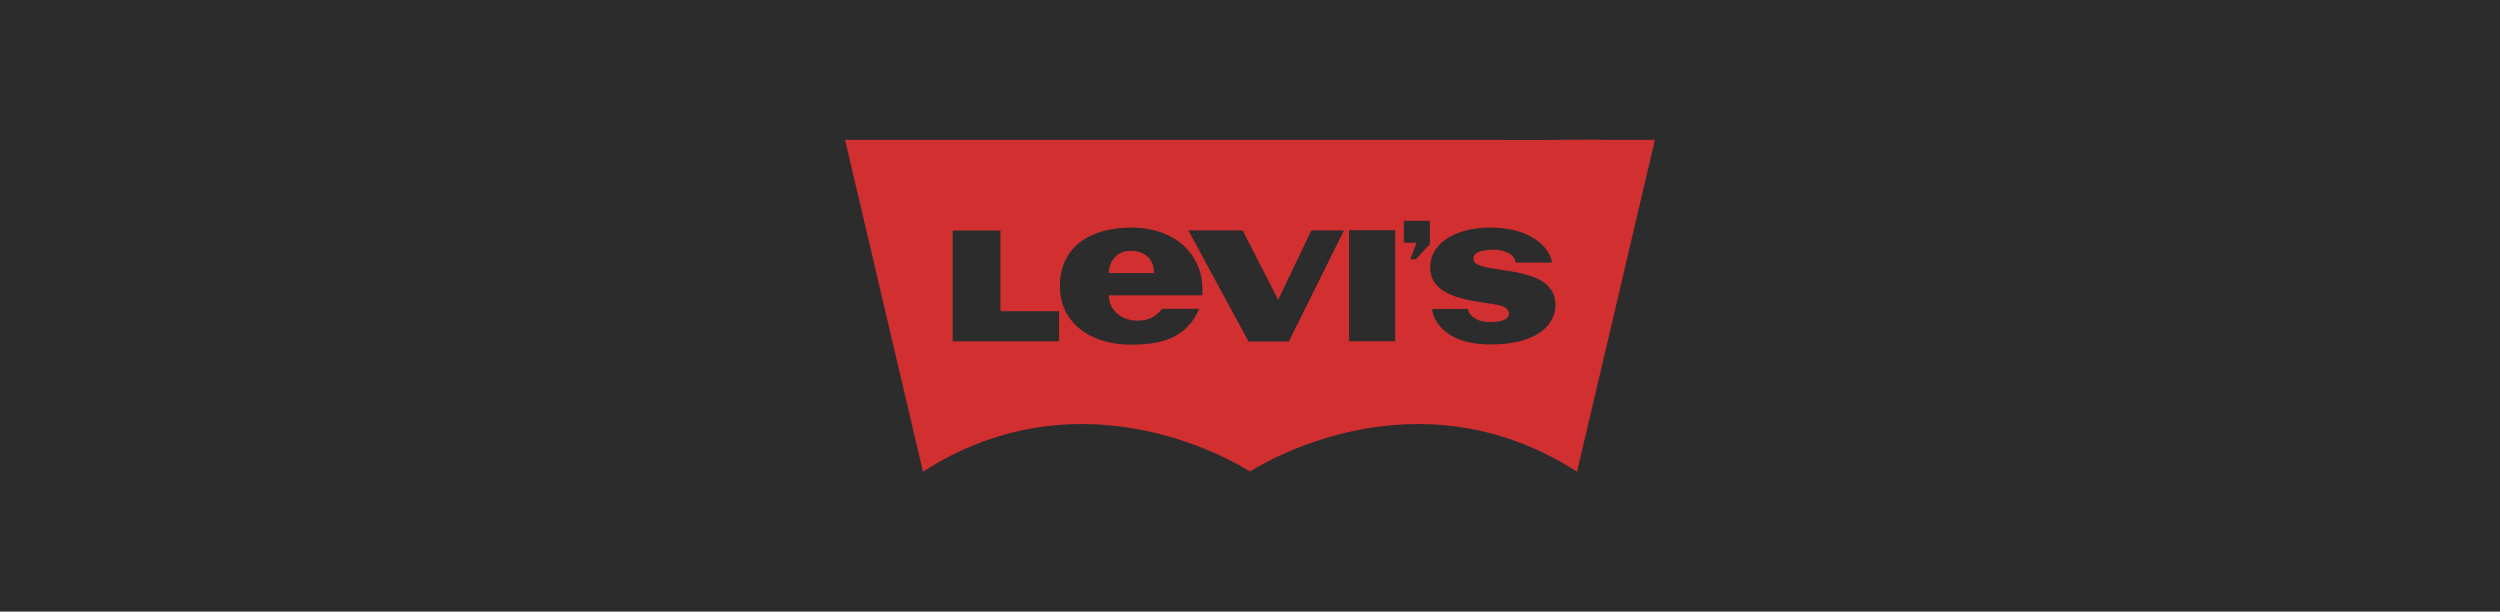
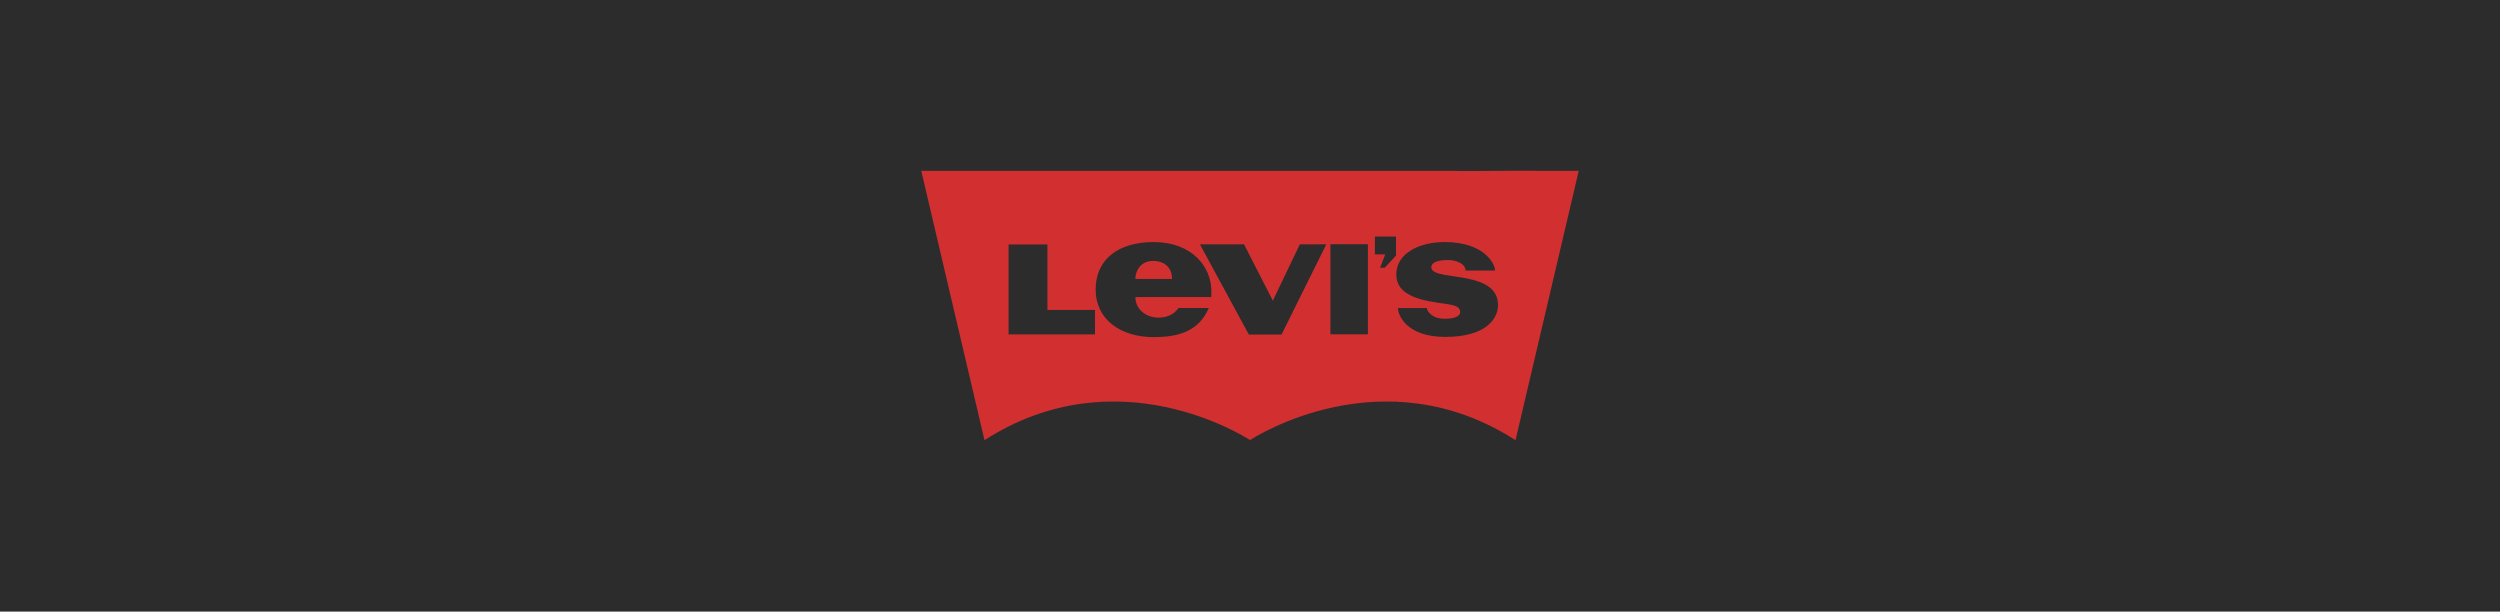
<svg xmlns="http://www.w3.org/2000/svg" width="5316" height="1300" viewBox="0 0 5316 1300" fill="none">
  <rect width="5316" height="1300" fill="#2C2C2D" />
  <rect width="5316" height="1300" fill="#2C2C2D" />
-   <path d="M2403.74 533.351C2373.83 533.351 2357.99 556.7 2357.65 580.602H2453.79C2453.79 552.425 2435.95 533.351 2403.74 533.351ZM3411.43 297.446C3412.15 298.934 3372.64 370.314 3373.32 371.845C3379.62 386.152 3401.22 362.478 3401.22 379.074C3401.22 396.144 3419.93 381.01 3413.63 395.432C3407.33 409.794 3398.82 422.315 3388.07 432.93C3377.31 443.575 3364.55 451.992 3350.53 457.7C3336.23 463.584 3320.97 466.536 3304.75 466.536C3288.56 466.536 3273.25 463.59 3258.86 457.7C3244.74 452.002 3231.87 443.587 3220.99 432.93C3210.15 422.309 3305.23 522.186 3298.93 507.831C3292.62 493.408 3439.79 433.158 3439.79 416.089C3439.79 399.492 3405.11 311.753 3411.43 297.446C3412.1 295.916 3196.77 298.934 3197.49 297.446H1797L1962.58 1003C2310.23 779.513 2644.34 994.286 2657.78 1002.48H2657.82C2657.85 1002.45 2657.88 1002.43 2657.92 1002.42H2658.09C2658.12 1002.44 2658.16 1002.45 2658.19 1002.48H2658.24C2671.66 994.286 3005.79 779.513 3353.43 1003L3519 297.446H3411.43ZM2252.01 725.796H2025.68V490.145H2127.44V661.676H2252.01V725.796ZM2556.43 628.028H2357.83C2357.83 658.7 2383.81 681.837 2418.43 681.837C2439.01 681.837 2457.77 675.029 2471.02 656.611H2550.21C2524.33 716.067 2474.12 732.973 2405.67 732.973C2316.65 732.973 2253.71 684.788 2253.71 608.462C2253.71 526.945 2315.71 483.939 2405.67 483.939C2506.32 483.939 2556.78 549.134 2556.78 611.887C2556.77 617.122 2557.18 622.35 2556.43 628.028ZM2740.65 726.172H2654.9L2526.87 489.951H2642.41L2715.88 633.542L2717.9 637.872L2719.74 633.542L2788.46 489.945H2857.84L2740.65 726.172ZM2966.78 725.711H2868.64V489.508H2966.78V725.711ZM3040.51 519.111L3010.95 551.259H2998.65L3012.21 516.209H2985.12V469.469H3040.51V519.111ZM3169.32 732.439C3064.44 732.439 3045.36 671.872 3045.36 656.866H3121.3C3121.3 665.684 3133.25 676.256 3143.33 680.555C3151.63 684.108 3160.88 684.806 3169.53 684.806C3190.91 684.806 3208.45 679.62 3208.45 667.208C3208.45 652.093 3190.49 648.741 3170.67 645.899C3116.75 638.127 3041.17 629.073 3041.17 568.772C3041.17 512.529 3102.61 483.903 3167.83 483.903C3272.23 483.903 3299.91 541.719 3299.91 558.461H3222.73C3222.73 553.464 3218.92 543.869 3208.4 538.379C3200.59 534.305 3189.12 531.007 3178.03 531.007C3149.19 531.007 3132.96 537.007 3132.96 550.215C3132.96 561.006 3147.59 566.356 3168.59 569.957C3223.4 579.363 3307.58 582.618 3307.58 649.3C3307.57 683.173 3278.23 732.439 3169.32 732.439Z" fill="#D23030" />
+   <path d="M2451.58 554.826C2427.3 554.826 2414.44 573.777 2414.16 593.175H2492.21C2492.21 570.307 2477.73 554.826 2451.58 554.826ZM3269.67 363.362C3270.25 364.57 3238.18 422.503 3238.73 423.745C3243.84 435.357 3261.38 416.143 3261.38 429.613C3261.38 443.467 3276.57 431.184 3271.45 442.889C3266.34 454.545 3259.43 464.708 3250.7 473.323C3241.97 481.962 3231.61 488.794 3220.23 493.426C3208.62 498.202 3196.23 500.598 3183.06 500.598C3169.92 500.598 3157.49 498.207 3145.81 493.426C3134.34 488.802 3123.89 481.972 3115.06 473.323C3106.27 464.703 3183.45 545.764 3178.34 534.113C3173.21 522.408 3292.69 473.508 3292.69 459.654C3292.69 446.184 3264.54 374.974 3269.67 363.362C3270.21 362.12 3095.4 364.57 3095.99 363.362H1959L2093.43 936C2375.66 754.615 2646.91 928.927 2657.82 935.576H2657.85C2657.88 935.557 2657.91 935.54 2657.94 935.527H2658.07C2658.09 935.542 2658.13 935.556 2658.15 935.576H2658.2C2669.09 928.927 2940.35 754.615 3222.58 936L3357 363.362H3269.67ZM2328.4 711.017H2144.65V519.76H2227.26V658.976H2328.4V711.017ZM2575.54 631.667H2414.31C2414.31 656.561 2435.4 675.339 2463.5 675.339C2480.22 675.339 2495.44 669.814 2506.2 654.866H2570.49C2549.48 703.121 2508.72 716.842 2453.15 716.842C2380.87 716.842 2329.78 677.734 2329.78 615.787C2329.78 549.627 2380.11 514.723 2453.15 514.723C2534.86 514.723 2575.83 567.636 2575.83 618.567C2575.82 622.816 2576.15 627.059 2575.54 631.667ZM2725.1 711.322H2655.48L2551.54 519.602H2645.34L2704.99 636.142L2706.63 639.656L2708.13 636.142L2763.91 519.597H2820.24L2725.1 711.322ZM2908.69 710.948H2829.01V519.242H2908.69V710.948ZM2968.54 543.269L2944.54 569.361H2934.56L2945.56 540.913H2923.57V502.978H2968.54V543.269ZM3073.11 716.409C2987.97 716.409 2972.47 667.251 2972.47 655.073H3034.13C3034.13 662.229 3043.83 670.81 3052.01 674.299C3058.75 677.182 3066.26 677.749 3073.28 677.749C3090.64 677.749 3104.88 673.54 3104.88 663.466C3104.88 651.199 3090.3 648.479 3074.21 646.172C3030.43 639.863 2969.08 632.515 2969.08 583.575C2969.08 537.926 3018.95 514.693 3071.9 514.693C3156.66 514.693 3179.13 561.618 3179.13 575.206H3116.47C3116.47 571.15 3113.38 563.363 3104.84 558.907C3098.5 555.6 3089.19 552.924 3080.18 552.924C3056.77 552.924 3043.6 557.793 3043.6 568.513C3043.6 577.271 3055.47 581.613 3072.52 584.536C3117.02 592.17 3185.36 594.812 3185.36 648.932C3185.35 676.423 3161.53 716.409 3073.11 716.409Z" fill="#D23030" />
</svg>
